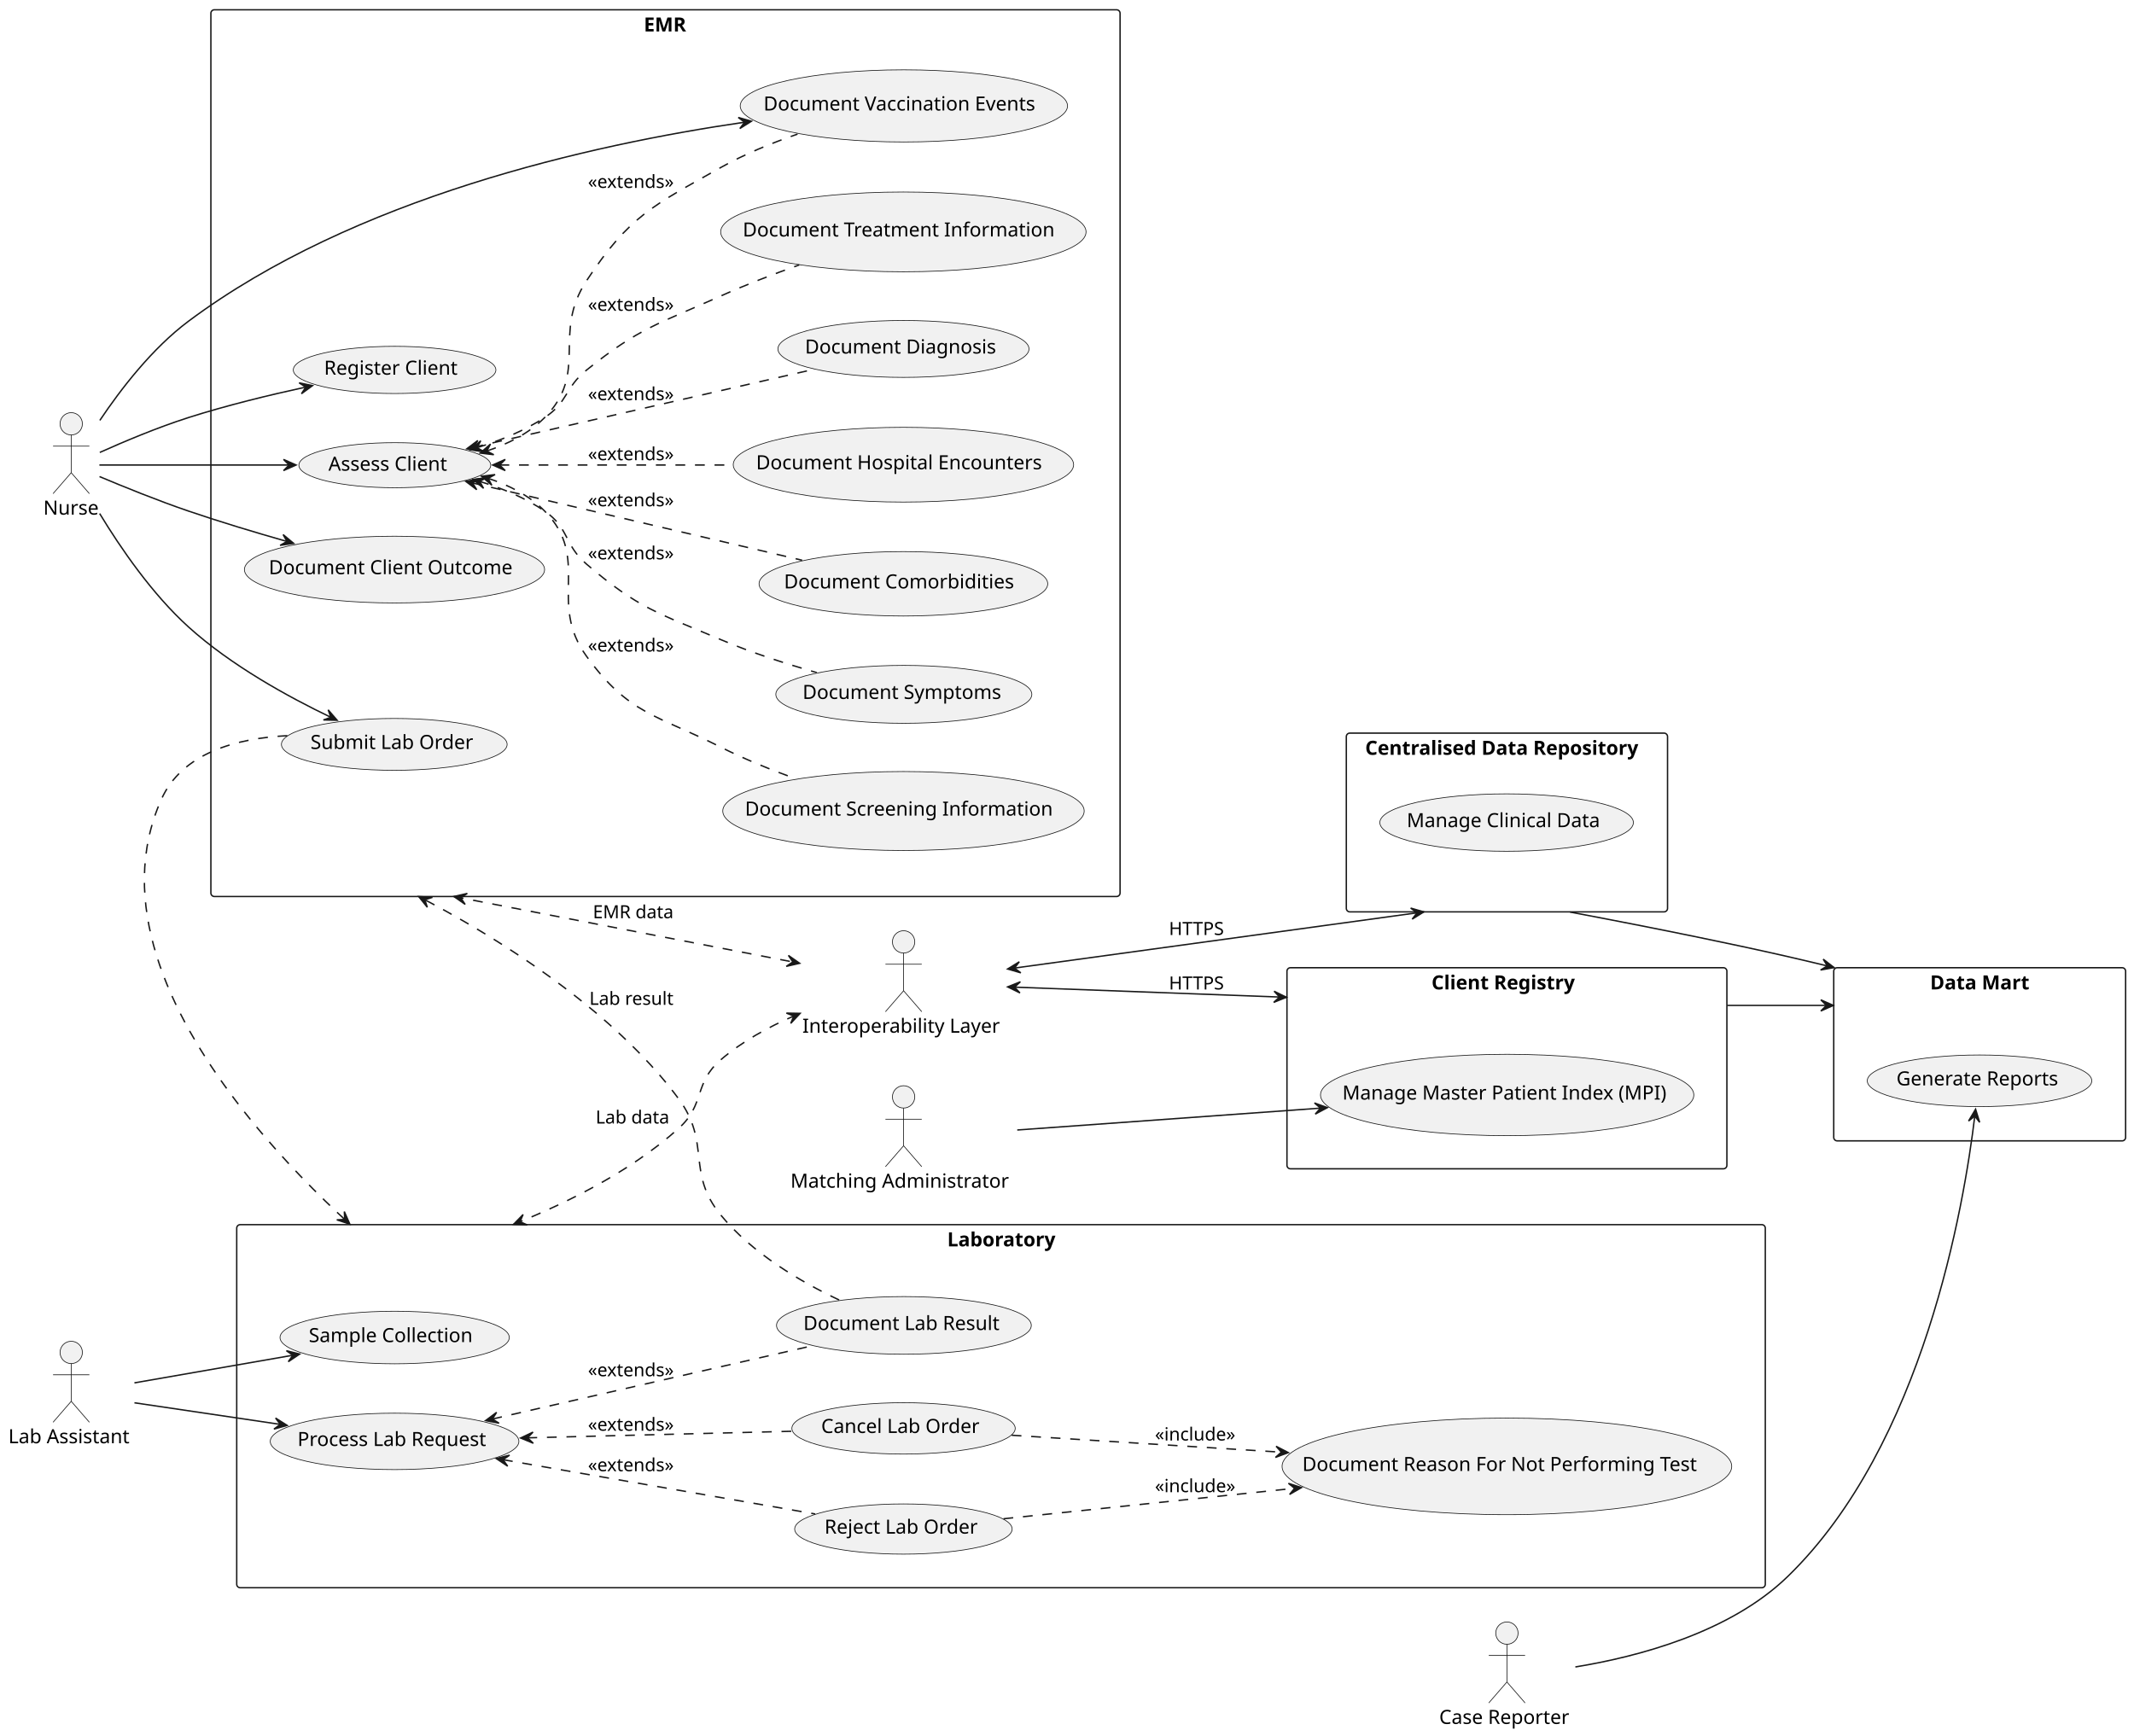
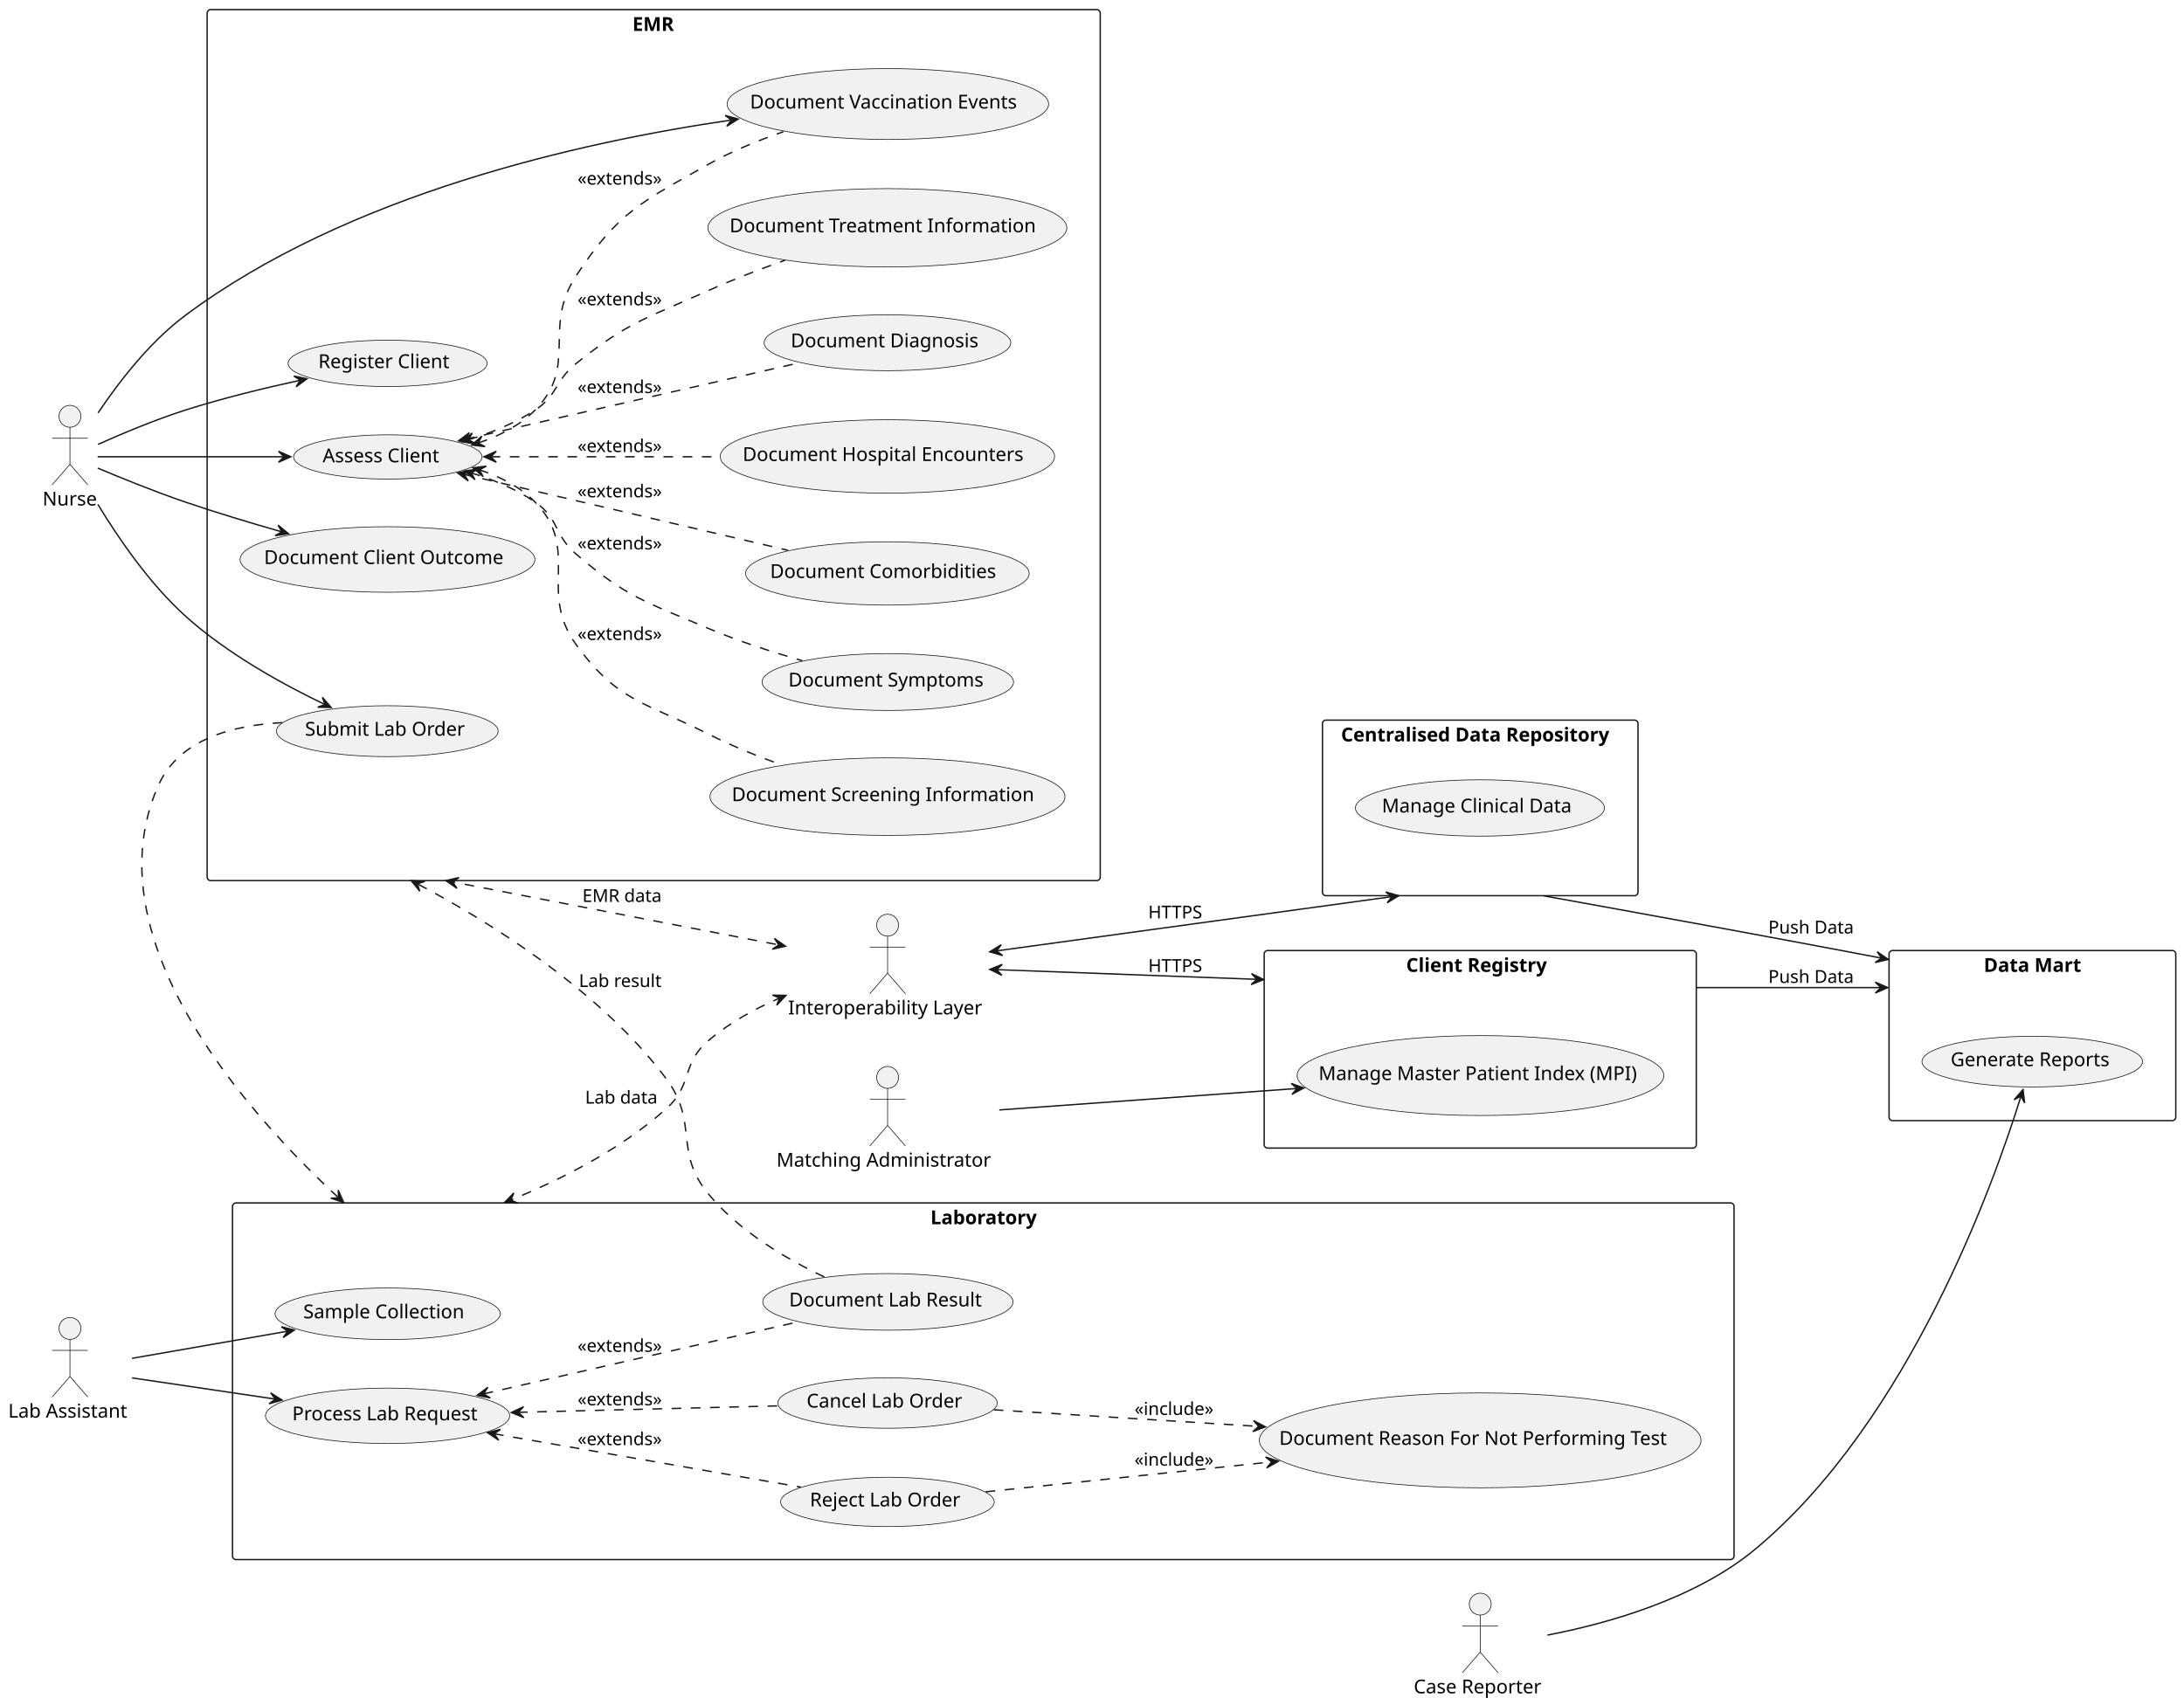
- <svg xmlns="http://www.w3.org/2000/svg" contentStyleType="text/css" height="1243px" preserveAspectRatio="none" style="width:1528px;height:1243px;background:#FFFFFF;" version="1.1" viewBox="0 0 1528 1243" width="1528px" zoomAndPan="magnify">
+ <svg xmlns="http://www.w3.org/2000/svg" contentStyleType="text/css" height="1243px" preserveAspectRatio="none" style="width:1592px;height:1243px;background:#FFFFFF;" version="1.1" viewBox="0 0 1592 1243" width="1592px" zoomAndPan="magnify">
  <defs />
  <g>
    <g id="cluster_EMR">
      <rect fill="none" height="635" rx="2.5" ry="2.5" style="stroke:#181818;stroke-width:1.0;" width="651" x="151" y="7" />
      <text fill="#000000" font-family="sans-serif" font-size="14" font-weight="bold" lengthAdjust="spacing" textLength="31" x="461" y="22.535">EMR</text>
    </g>
    <g id="cluster_Laboratory">
      <rect fill="none" height="260" rx="2.5" ry="2.5" style="stroke:#181818;stroke-width:1.0;" width="1094.5" x="169.5" y="877" />
      <text fill="#000000" font-family="sans-serif" font-size="14" font-weight="bold" lengthAdjust="spacing" textLength="77" x="678.25" y="892.535">Laboratory</text>
    </g>
    <g id="cluster_cdr">
      <rect fill="none" height="128" rx="2.5" ry="2.5" style="stroke:#181818;stroke-width:1.0;" width="230" x="964" y="525" />
      <text fill="#000000" font-family="sans-serif" font-size="14" font-weight="bold" lengthAdjust="spacing" textLength="203" x="977.5" y="540.535">Centralised Data Repository</text>
    </g>
    <g id="cluster_cr">
      <rect fill="none" height="144" rx="2.5" ry="2.5" style="stroke:#181818;stroke-width:1.0;" width="315" x="921.5" y="693" />
      <text fill="#000000" font-family="sans-serif" font-size="14" font-weight="bold" lengthAdjust="spacing" textLength="108" x="1025" y="708.535">Client Registry</text>
    </g>
    <g id="cluster_dm">
-       <rect fill="none" height="124" rx="2.5" ry="2.5" style="stroke:#181818;stroke-width:1.0;" width="209" x="1313" y="693" />
-       <text fill="#000000" font-family="sans-serif" font-size="14" font-weight="bold" lengthAdjust="spacing" textLength="71" x="1382" y="708.535">Data Mart</text>
+       <rect fill="none" height="124" rx="2.5" ry="2.5" style="stroke:#181818;stroke-width:1.0;" width="209" x="1377" y="693" />
+       <text fill="#000000" font-family="sans-serif" font-size="14" font-weight="bold" lengthAdjust="spacing" textLength="71" x="1446" y="708.535">Data Mart</text>
    </g>
    <g id="elem_UC1">
      <ellipse cx="282.54" cy="264.908" fill="#F1F1F1" rx="72.54" ry="16.908" style="stroke:#181818;stroke-width:0.5;" />
      <text fill="#000000" font-family="sans-serif" font-size="14" lengthAdjust="spacing" textLength="100" x="232.043" y="268.334">Register Client</text>
    </g>
    <g id="elem_UC2">
      <ellipse cx="282.699" cy="333.14" fill="#F1F1F1" rx="68.699" ry="16.14" style="stroke:#181818;stroke-width:0.5;" />
      <text fill="#000000" font-family="sans-serif" font-size="14" lengthAdjust="spacing" textLength="90" x="235.171" y="337.056">Assess Client</text>
    </g>
    <g id="elem_UC3">
      <ellipse cx="646.91" cy="580.782" fill="#F1F1F1" rx="129.41" ry="28.282" style="stroke:#181818;stroke-width:0.5;" />
      <text fill="#000000" font-family="sans-serif" font-size="14" lengthAdjust="spacing" textLength="227" x="533.41" y="584.073">Document Screening Information</text>
    </g>
    <g id="elem_UC4">
      <ellipse cx="647.164" cy="497.233" fill="#F1F1F1" rx="91.665" ry="20.733" style="stroke:#181818;stroke-width:0.5;" />
      <text fill="#000000" font-family="sans-serif" font-size="14" lengthAdjust="spacing" textLength="145" x="574.664" y="500.524">Document Symptoms</text>
    </g>
    <g id="elem_UC5">
      <ellipse cx="646.856" cy="418.071" fill="#F1F1F1" rx="103.356" ry="23.071" style="stroke:#181818;stroke-width:0.5;" />
      <text fill="#000000" font-family="sans-serif" font-size="14" lengthAdjust="spacing" textLength="171" x="561.356" y="421.362">Document Comorbidities</text>
    </g>
    <g id="elem_UC6">
      <ellipse cx="646.875" cy="332.775" fill="#F1F1F1" rx="121.876" ry="26.775" style="stroke:#181818;stroke-width:0.5;" />
      <text fill="#000000" font-family="sans-serif" font-size="14" lengthAdjust="spacing" textLength="211" x="541.375" y="336.066">Document Hospital Encounters</text>
    </g>
    <g id="elem_UC8">
      <ellipse cx="646.899" cy="249.88" fill="#F1F1F1" rx="89.899" ry="20.38" style="stroke:#181818;stroke-width:0.5;" />
      <text fill="#000000" font-family="sans-serif" font-size="14" lengthAdjust="spacing" textLength="141" x="576.399" y="253.171">Document Diagnosis</text>
    </g>
    <g id="elem_UC9">
      <ellipse cx="646.829" cy="166.066" fill="#F1F1F1" rx="130.829" ry="28.566" style="stroke:#181818;stroke-width:0.5;" />
      <text fill="#000000" font-family="sans-serif" font-size="14" lengthAdjust="spacing" textLength="230" x="531.829" y="169.357">Document Treatment Information</text>
    </g>
    <g id="elem_UC10">
      <ellipse cx="282.476" cy="407.895" fill="#F1F1F1" rx="107.476" ry="23.895" style="stroke:#181818;stroke-width:0.5;" />
      <text fill="#000000" font-family="sans-serif" font-size="14" lengthAdjust="spacing" textLength="180" x="192.476" y="411.186">Document Client Outcome</text>
    </g>
    <g id="elem_UC11">
      <ellipse cx="282.315" cy="533.063" fill="#F1F1F1" rx="80.815" ry="18.563" style="stroke:#181818;stroke-width:0.5;" />
      <text fill="#000000" font-family="sans-serif" font-size="14" lengthAdjust="spacing" textLength="120" x="222.315" y="536.354">Submit Lab Order</text>
    </g>
    <g id="elem_UC12">
      <ellipse cx="647.199" cy="75.84" fill="#F1F1F1" rx="117.199" ry="25.84" style="stroke:#181818;stroke-width:0.5;" />
      <text fill="#000000" font-family="sans-serif" font-size="14" lengthAdjust="spacing" textLength="201" x="546.699" y="79.131">Document Vaccination Events</text>
    </g>
    <g id="elem_UC14">
      <ellipse cx="282.591" cy="957.818" fill="#F1F1F1" rx="82.091" ry="18.818" style="stroke:#181818;stroke-width:0.5;" />
      <text fill="#000000" font-family="sans-serif" font-size="14" lengthAdjust="spacing" textLength="123" x="221.091" y="961.109">Sample Collection</text>
    </g>
    <g id="elem_UC15">
      <ellipse cx="282.52" cy="1032.204" fill="#F1F1F1" rx="89.02" ry="20.204" style="stroke:#181818;stroke-width:0.5;" />
      <text fill="#000000" font-family="sans-serif" font-size="14" lengthAdjust="spacing" textLength="139" x="213.02" y="1035.495">Process Lab Request</text>
    </g>
    <g id="elem_UC16">
      <ellipse cx="647.222" cy="949.144" fill="#F1F1F1" rx="91.222" ry="20.644" style="stroke:#181818;stroke-width:0.5;" />
      <text fill="#000000" font-family="sans-serif" font-size="14" lengthAdjust="spacing" textLength="144" x="575.222" y="952.435">Document Lab Result</text>
    </g>
    <g id="elem_UC17">
      <ellipse cx="646.869" cy="1094.974" fill="#F1F1F1" rx="77.869" ry="17.974" style="stroke:#181818;stroke-width:0.5;" />
      <text fill="#000000" font-family="sans-serif" font-size="14" lengthAdjust="spacing" textLength="113" x="590.369" y="1098.265">Reject Lab Order</text>
    </g>
    <g id="elem_UC18">
      <ellipse cx="646.968" cy="1022.894" fill="#F1F1F1" rx="79.969" ry="18.394" style="stroke:#181818;stroke-width:0.5;" />
      <text fill="#000000" font-family="sans-serif" font-size="14" lengthAdjust="spacing" textLength="118" x="587.968" y="1026.185">Cancel Lab Order</text>
    </g>
    <g id="elem_UC19">
      <ellipse cx="1078.973" cy="1050.095" fill="#F1F1F1" rx="160.973" ry="34.595" style="stroke:#181818;stroke-width:0.5;" />
      <text fill="#000000" font-family="sans-serif" font-size="14" lengthAdjust="spacing" textLength="293" x="932.473" y="1053.386">Document Reason For Not Performing Test</text>
    </g>
    <g id="elem_UC20">
      <ellipse cx="1078.78" cy="589.056" fill="#F1F1F1" rx="90.78" ry="20.556" style="stroke:#181818;stroke-width:0.5;" />
      <text fill="#000000" font-family="sans-serif" font-size="14" lengthAdjust="spacing" textLength="143" x="1007.28" y="592.347">Manage Clinical Data</text>
    </g>
    <g id="elem_UC21">
      <ellipse cx="1079.172" cy="784.134" fill="#F1F1F1" rx="133.672" ry="29.134" style="stroke:#181818;stroke-width:0.5;" />
      <text fill="#000000" font-family="sans-serif" font-size="14" lengthAdjust="spacing" textLength="236" x="961.172" y="787.425">Manage Master Patient Index (MPI)</text>
    </g>
    <g id="elem_UC22">
-       <ellipse cx="1417.391" cy="773.978" fill="#F1F1F1" rx="80.391" ry="18.478" style="stroke:#181818;stroke-width:0.5;" />
-       <text fill="#000000" font-family="sans-serif" font-size="14" lengthAdjust="spacing" textLength="119" x="1357.891" y="777.269">Generate Reports</text>
+       <ellipse cx="1481.391" cy="773.978" fill="#F1F1F1" rx="80.391" ry="18.478" style="stroke:#181818;stroke-width:0.5;" />
+       <text fill="#000000" font-family="sans-serif" font-size="14" lengthAdjust="spacing" textLength="119" x="1421.891" y="777.269">Generate Reports</text>
    </g>
    <g id="elem_nurse">
      <ellipse cx="51" cy="303.5" fill="#F1F1F1" rx="8" ry="8" style="stroke:#181818;stroke-width:0.5;" />
      <path d="M51,311.5 L51,338.5 M38,319.5 L64,319.5 M51,338.5 L38,353.5 M51,338.5 L64,353.5 " fill="none" style="stroke:#181818;stroke-width:0.5;" />
      <text fill="#000000" font-family="sans-serif" font-size="14" lengthAdjust="spacing" textLength="40" x="31" y="368.535">Nurse</text>
    </g>
    <g id="elem_labAssistant">
      <ellipse cx="51" cy="968.5" fill="#F1F1F1" rx="8" ry="8" style="stroke:#181818;stroke-width:0.5;" />
      <path d="M51,976.5 L51,1003.5 M38,984.5 L64,984.5 M51,1003.5 L38,1018.5 M51,1003.5 L64,1018.5 " fill="none" style="stroke:#181818;stroke-width:0.5;" />
      <text fill="#000000" font-family="sans-serif" font-size="14" lengthAdjust="spacing" textLength="90" x="6" y="1033.535">Lab Assistant</text>
    </g>
    <g id="elem_iol">
      <ellipse cx="647" cy="674.5" fill="#F1F1F1" rx="8" ry="8" style="stroke:#181818;stroke-width:0.5;" />
      <path d="M647,682.5 L647,709.5 M634,690.5 L660,690.5 M647,709.5 L634,724.5 M647,709.5 L660,724.5 " fill="none" style="stroke:#181818;stroke-width:0.5;" />
      <text fill="#000000" font-family="sans-serif" font-size="14" lengthAdjust="spacing" textLength="145" x="574.5" y="739.535">Interoperability Layer</text>
    </g>
    <g id="elem_macthingAdmin">
      <ellipse cx="647" cy="785.5" fill="#F1F1F1" rx="8" ry="8" style="stroke:#181818;stroke-width:0.5;" />
      <path d="M647,793.5 L647,820.5 M634,801.5 L660,801.5 M647,820.5 L634,835.5 M647,820.5 L660,835.5 " fill="none" style="stroke:#181818;stroke-width:0.5;" />
      <text fill="#000000" font-family="sans-serif" font-size="14" lengthAdjust="spacing" textLength="162" x="566" y="850.535">Matching Administrator</text>
    </g>
    <g id="elem_caseReporter">
      <ellipse cx="1079" cy="1169.5" fill="#F1F1F1" rx="8" ry="8" style="stroke:#181818;stroke-width:0.5;" />
      <path d="M1079,1177.5 L1079,1204.5 M1066,1185.5 L1092,1185.5 M1079,1204.5 L1066,1219.5 M1079,1204.5 L1092,1219.5 " fill="none" style="stroke:#181818;stroke-width:0.5;" />
      <text fill="#000000" font-family="sans-serif" font-size="14" lengthAdjust="spacing" textLength="97" x="1030.5" y="1234.535">Case Reporter</text>
    </g>
    <g id="link_nurse_UC1">
      <path d="M71.46,323.99 C88.07,316.54 112.74,306.09 135,299 C162.18,290.34 192.84,282.88 219.06,277.17 " fill="none" id="nurse-to-UC1" style="stroke:#181818;stroke-width:1.0;" />
      <polygon fill="#181818" points="223.8,276.15,214.158,274.144,218.913,277.207,215.85,281.963,223.8,276.15" style="stroke:#181818;stroke-width:1.0;" />
    </g>
    <g id="link_nurse_UC2">
      <path d="M71.17,333 C100.81,333 159.34,333 207.14,333 " fill="none" id="nurse-to-UC2" style="stroke:#181818;stroke-width:1.0;" />
      <polygon fill="#181818" points="212,333,203,329,207,333,203,337,212,333" style="stroke:#181818;stroke-width:1.0;" />
    </g>
    <g id="link_nurse_UC10">
      <path d="M71.25,341.28 C87.94,348.32 112.84,358.44 135,366 C157.76,373.76 182.82,381.31 205.68,387.81 " fill="none" id="nurse-to-UC10" style="stroke:#181818;stroke-width:1.0;" />
      <polygon fill="#181818" points="210.3,389.12,202.723,382.828,205.488,387.763,200.552,390.528,210.3,389.12" style="stroke:#181818;stroke-width:1.0;" />
    </g>
    <g id="link_nurse_UC11">
      <path d="M71.36,367.75 C86.39,392.54 109.01,425.5 135,449 C165.4,476.49 206.29,499.01 237.14,513.78 " fill="none" id="nurse-to-UC11" style="stroke:#181818;stroke-width:1.0;" />
      <polygon fill="#181818" points="241.41,515.8,234.986,508.335,236.89,513.661,231.564,515.566,241.41,515.8" style="stroke:#181818;stroke-width:1.0;" />
    </g>
    <g id="link_nurse_UC12">
      <path d="M71.49,301.04 C86.5,278.64 109.05,249.36 135,230 C253.44,141.63 422.63,103.6 533.37,87.48 " fill="none" id="nurse-to-UC12" style="stroke:#181818;stroke-width:1.0;" />
      <polygon fill="#181818" points="538.09,86.8,528.611,84.124,533.141,87.513,529.753,92.043,538.09,86.8" style="stroke:#181818;stroke-width:1.0;" />
    </g>
    <g id="link_UC2_UC3">
      <path d="M349.25,342.45 C364.25,347.35 378.99,354.77 390,366 C423.68,400.35 391.73,431.08 420,470 C450.28,511.69 470.01,511.77 516,535 C532.99,543.58 551.96,551.27 570.05,557.79 " fill="none" id="UC2-backto-UC3" style="stroke:#181818;stroke-width:1.0;stroke-dasharray:7.0,7.0;" />
      <polygon fill="#181818" points="344.72,341.06,352.165,347.508,349.503,342.516,354.495,339.855,344.72,341.06" style="stroke:#181818;stroke-width:1.0;" />
      <text fill="#000000" font-family="sans-serif" font-size="13" lengthAdjust="spacing" textLength="64" x="421" y="466.568">«extends»</text>
    </g>
    <g id="link_UC2_UC4">
      <path d="M343.15,344.65 C359.26,349.56 376.07,356.44 390,366 C407.74,378.18 403.65,390.02 420,404 C457.21,435.81 470.95,438.85 516,458 C537.9,467.31 562.76,475.34 584.83,481.66 " fill="none" id="UC2-backto-UC4" style="stroke:#181818;stroke-width:1.0;stroke-dasharray:7.0,7.0;" />
      <polygon fill="#181818" points="338.71,343.35,346.23,349.71,343.51,344.75,348.47,342.03,338.71,343.35" style="stroke:#181818;stroke-width:1.0;" />
      <text fill="#000000" font-family="sans-serif" font-size="13" lengthAdjust="spacing" textLength="64" x="421" y="400.568">«extends»</text>
    </g>
    <g id="link_UC2_UC5">
      <path d="M337.98,345.77 C400.97,360.54 504.89,384.91 574.37,401.2 " fill="none" id="UC2-backto-UC5" style="stroke:#181818;stroke-width:1.0;stroke-dasharray:7.0,7.0;" />
      <polygon fill="#181818" points="333.49,344.72,341.339,350.67,338.358,345.862,343.166,342.881,333.49,344.72" style="stroke:#181818;stroke-width:1.0;" />
      <text fill="#000000" font-family="sans-serif" font-size="13" lengthAdjust="spacing" textLength="64" x="421" y="362.568">«extends»</text>
    </g>
    <g id="link_UC2_UC6">
      <path d="M357.63,333 C405.66,333 469.35,333 524.65,333 " fill="none" id="UC2-backto-UC6" style="stroke:#181818;stroke-width:1.0;stroke-dasharray:7.0,7.0;" />
      <polygon fill="#181818" points="352.77,333,361.77,337,357.77,333,361.77,329,352.77,333" style="stroke:#181818;stroke-width:1.0;" />
      <text fill="#000000" font-family="sans-serif" font-size="13" lengthAdjust="spacing" textLength="64" x="421" y="329.568">«extends»</text>
    </g>
    <g id="link_UC2_UC12">
      <path d="M348.41,323.02 C363.67,317.98 378.74,310.4 390,299 C422.02,266.6 394.9,239.01 420,201 C450.76,154.41 467.38,147.43 516,120 C533.02,110.4 552.47,102.44 571.05,96.04 " fill="none" id="UC2-backto-UC12" style="stroke:#181818;stroke-width:1.0;stroke-dasharray:7.0,7.0;" />
      <polygon fill="#181818" points="343.79,324.45,353.568,325.628,348.569,322.981,351.217,317.982,343.79,324.45" style="stroke:#181818;stroke-width:1.0;" />
      <text fill="#000000" font-family="sans-serif" font-size="13" lengthAdjust="spacing" textLength="64" x="421" y="134.568">«extends»</text>
    </g>
    <g id="link_UC2_UC8">
      <path d="M338.97,320.3 C404.48,305.3 513.24,280.4 582.19,264.61 " fill="none" id="UC2-backto-UC8" style="stroke:#181818;stroke-width:1.0;stroke-dasharray:7.0,7.0;" />
      <polygon fill="#181818" points="334.24,321.38,343.911,323.245,339.111,320.252,342.105,315.452,334.24,321.38" style="stroke:#181818;stroke-width:1.0;" />
      <text fill="#000000" font-family="sans-serif" font-size="13" lengthAdjust="spacing" textLength="64" x="421" y="286.568">«extends»</text>
    </g>
    <g id="link_UC2_UC9">
      <path d="M341.34,320.69 C357.89,315.58 375.38,308.54 390,299 C406.87,287.98 404.28,277.61 420,265 C458.02,234.5 471.54,231.97 516,212 C533.91,203.95 553.68,196.34 572.29,189.71 " fill="none" id="UC2-backto-UC9" style="stroke:#181818;stroke-width:1.0;stroke-dasharray:7.0,7.0;" />
      <polygon fill="#181818" points="336.75,322.06,346.517,323.327,341.542,320.634,344.235,315.659,336.75,322.06" style="stroke:#181818;stroke-width:1.0;" />
      <text fill="#000000" font-family="sans-serif" font-size="13" lengthAdjust="spacing" textLength="64" x="421" y="222.568">«extends»</text>
    </g>
    <g id="link_labAssistant_UC14">
      <path d="M96.25,990.29 C128.39,984.69 172.57,976.99 209.72,970.51 " fill="none" id="labAssistant-to-UC14" style="stroke:#181818;stroke-width:1.0;" />
      <polygon fill="#181818" points="214.61,969.66,205.058,967.261,209.684,970.517,206.429,975.143,214.61,969.66" style="stroke:#181818;stroke-width:1.0;" />
    </g>
    <g id="link_labAssistant_UC15">
      <path d="M96.25,1004.56 C125.92,1008.95 165.87,1014.87 201.07,1020.08 " fill="none" id="labAssistant-to-UC15" style="stroke:#181818;stroke-width:1.0;" />
      <polygon fill="#181818" points="205.63,1020.76,197.31,1015.49,200.683,1020.031,196.143,1023.405,205.63,1020.76" style="stroke:#181818;stroke-width:1.0;" />
    </g>
    <g id="link_UC15_UC16">
      <path d="M352.52,1016.2 C418.61,1001.07 517.52,978.42 581.91,963.67 " fill="none" id="UC15-backto-UC16" style="stroke:#181818;stroke-width:1.0;stroke-dasharray:7.0,7.0;" />
      <polygon fill="#181818" points="347.7,1017.3,357.365,1019.192,352.574,1016.185,355.582,1011.394,347.7,1017.3" style="stroke:#181818;stroke-width:1.0;" />
      <text fill="#000000" font-family="sans-serif" font-size="13" lengthAdjust="spacing" textLength="64" x="421" y="985.568">«extends»</text>
    </g>
    <g id="link_UC15_UC17">
      <path d="M360.17,1045.32 C426.7,1056.89 521.81,1073.42 583.73,1084.18 " fill="none" id="UC15-backto-UC17" style="stroke:#181818;stroke-width:1.0;stroke-dasharray:7.0,7.0;" />
      <polygon fill="#181818" points="355.31,1044.48,363.491,1049.963,360.236,1045.337,364.862,1042.081,355.31,1044.48" style="stroke:#181818;stroke-width:1.0;" />
      <text fill="#000000" font-family="sans-serif" font-size="13" lengthAdjust="spacing" textLength="64" x="421" y="1053.568">«extends»</text>
    </g>
    <g id="link_UC15_UC18">
      <path d="M377.62,1029.66 C436.45,1028.2 511.37,1026.34 567.08,1024.96 " fill="none" id="UC15-backto-UC18" style="stroke:#181818;stroke-width:1.0;stroke-dasharray:7.0,7.0;" />
      <polygon fill="#181818" points="372.76,1029.78,381.86,1033.547,377.758,1029.651,381.654,1025.55,372.76,1029.78" style="stroke:#181818;stroke-width:1.0;" />
      <text fill="#000000" font-family="sans-serif" font-size="13" lengthAdjust="spacing" textLength="64" x="421" y="1024.568">«extends»</text>
    </g>
    <g id="link_UC18_UC19">
      <path d="M724.38,1027.8 C777.92,1031.16 851.45,1035.77 917.6,1039.93 " fill="none" id="UC18-to-UC19" style="stroke:#181818;stroke-width:1.0;stroke-dasharray:7.0,7.0;" />
      <polygon fill="#181818" points="922.47,1040.23,913.726,1035.698,917.479,1039.93,913.247,1043.684,922.47,1040.23" style="stroke:#181818;stroke-width:1.0;" />
      <text fill="#000000" font-family="sans-serif" font-size="13" lengthAdjust="spacing" textLength="60" x="827" y="1031.568">«include»</text>
    </g>
    <g id="link_UC17_UC19">
      <path d="M718.52,1087.62 C774.96,1081.71 856.11,1073.22 927.03,1065.8 " fill="none" id="UC17-to-UC19" style="stroke:#181818;stroke-width:1.0;stroke-dasharray:7.0,7.0;" />
      <polygon fill="#181818" points="931.91,1065.29,922.546,1062.237,926.937,1065.804,923.369,1070.195,931.91,1065.29" style="stroke:#181818;stroke-width:1.0;" />
      <text fill="#000000" font-family="sans-serif" font-size="13" lengthAdjust="spacing" textLength="60" x="827" y="1068.568">«include»</text>
    </g>
    <g id="link_UC11_Laboratory">
      <path d="M205.75,526.83 C169.25,528.69 130.37,539.17 115.5,572.5 C82.94,645.475 121.105,725.533 169.119,788.69 C193.126,820.269 219.595,847.622 240.916,867.753 C243.582,870.27 246.166,872.673 248.656,874.958 C249.278,875.529 249.895,876.093 250.505,876.649 " fill="none" id="UC11-to-Laboratory" style="stroke:#181818;stroke-width:1.0;stroke-dasharray:7.0,7.0;" />
      <polygon fill="#181818" points="250.505,876.649,246.548,867.63,246.81,873.281,241.159,873.542,250.505,876.649" style="stroke:#181818;stroke-width:1.0;" />
    </g>
    <g id="link_UC16_EMR">
      <path d="M600.84,930.94 C572.98,917.75 538.41,897.39 516,870 C491.16,839.64 509.28,818.57 486,787 C453.055,742.315 403.485,704.553 361.636,677.724 C340.712,664.309 321.718,653.628 307.697,646.182 C305.945,645.252 304.27,644.371 302.679,643.543 C301.883,643.128 301.108,642.727 300.355,642.338 C300.167,642.241 299.98,642.145 299.795,642.049 " fill="none" id="UC16-to-EMR" style="stroke:#181818;stroke-width:1.0;stroke-dasharray:7.0,7.0;" />
      <polygon fill="#181818" points="299.795,642.049,305.967,649.725,304.24,644.337,309.628,642.611,299.795,642.049" style="stroke:#181818;stroke-width:1.0;" />
      <text fill="#000000" font-family="sans-serif" font-size="13" lengthAdjust="spacing" textLength="62" x="422" y="719.568">Lab result</text>
    </g>
    <g id="link_iol_cdr">
      <path d="M726.11,693.28 C787.605,684.845 874.675,672.9 946.817,663.003 C964.853,660.528 981.956,658.182 997.493,656.05 C1005.261,654.984 1012.638,653.972 1019.544,653.025 " fill="none" id="iol-cdr" style="stroke:#181818;stroke-width:1.0;" />
      <polygon fill="#181818" points="1019.544,653.025,1010.084,650.285,1014.591,653.704,1011.172,658.211,1019.544,653.025" style="stroke:#181818;stroke-width:1.0;" />
      <polygon fill="#181818" points="721.47,693.92,730.927,696.672,726.424,693.247,729.85,688.745,721.47,693.92" style="stroke:#181818;stroke-width:1.0;" />
      <text fill="#000000" font-family="sans-serif" font-size="13" lengthAdjust="spacing" textLength="40" x="837" y="669.568">HTTPS</text>
    </g>
    <g id="link_EMR_iol">
      <path d="M325.003,642.012 C325.329,642.075 325.657,642.138 325.986,642.202 C327.303,642.456 328.644,642.715 330.009,642.979 C335.468,644.033 341.301,645.16 347.451,646.347 C359.749,648.722 373.311,651.342 387.665,654.114 C445.082,665.202 515.185,678.74 567.87,688.91 " fill="none" id="EMR-iol" style="stroke:#181818;stroke-width:1.0;stroke-dasharray:7.0,7.0;" />
      <polygon fill="#181818" points="572.59,689.83,564.521,684.183,567.682,688.874,562.991,692.036,572.59,689.83" style="stroke:#181818;stroke-width:1.0;" />
      <polygon fill="#181818" points="325.003,642.012,333.081,647.646,329.912,642.96,334.598,639.791,325.003,642.012" style="stroke:#181818;stroke-width:1.0;" />
      <text fill="#000000" font-family="sans-serif" font-size="13" lengthAdjust="spacing" textLength="57" x="424.5" y="657.568">EMR data</text>
    </g>
    <g id="link_Laboratory_iol">
      <path d="M367.681,876.793 C368.01,876.661 368.339,876.529 368.669,876.397 C369.328,876.132 369.99,875.865 370.653,875.596 C371.978,875.058 373.31,874.512 374.648,873.958 C380,871.743 385.444,869.399 390.938,866.926 C401.925,861.98 413.111,856.514 424.156,850.514 C446.245,838.516 467.767,824.383 486,808 C504.99,790.93 496.65,775.66 516,759 C531.23,745.89 550.05,735.53 568.59,727.51 " fill="none" id="Laboratory-iol" style="stroke:#181818;stroke-width:1.0;stroke-dasharray:7.0,7.0;" />
      <polygon fill="#181818" points="572.93,725.68,563.083,725.497,568.324,727.625,566.196,732.866,572.93,725.68" style="stroke:#181818;stroke-width:1.0;" />
      <polygon fill="#181818" points="367.681,876.793,377.523,877.166,372.324,874.937,374.553,869.738,367.681,876.793" style="stroke:#181818;stroke-width:1.0;" />
      <text fill="#000000" font-family="sans-serif" font-size="13" lengthAdjust="spacing" textLength="53" x="426.5" y="804.568">Lab data</text>
    </g>
    <g id="link_macthingAdmin_UC21">
      <path d="M728.38,809.21 C789.37,804.81 874.56,798.67 945.57,793.55 " fill="none" id="macthingAdmin-to-UC21" style="stroke:#181818;stroke-width:1.0;" />
      <polygon fill="#181818" points="950.45,793.2,941.187,789.853,945.463,793.557,941.759,797.833,950.45,793.2" style="stroke:#181818;stroke-width:1.0;" />
    </g>
    <g id="link_iol_cr">
      <path d="M726.48,706.92 C757.245,708.065 794.372,709.447 832.813,710.878 C852.033,711.593 871.582,712.321 890.828,713.037 C900.451,713.395 909.999,713.75 919.392,714.1 C919.979,714.122 920.566,714.144 921.151,714.166 " fill="none" id="iol-cr" style="stroke:#181818;stroke-width:1.0;" />
      <polygon fill="#181818" points="921.151,714.166,912.306,709.834,916.155,713.98,912.009,717.828,921.151,714.166" style="stroke:#181818;stroke-width:1.0;" />
      <polygon fill="#181818" points="721.48,706.73,730.325,711.061,726.477,706.916,730.622,703.067,721.48,706.73" style="stroke:#181818;stroke-width:1.0;" />
      <text fill="#000000" font-family="sans-serif" font-size="13" lengthAdjust="spacing" textLength="40" x="837" y="708.568">HTTPS</text>
    </g>
    <g id="link_caseReporter_UC22">
-       <path d="M1128,1193.73 C1172.71,1186.43 1238.54,1169.21 1280,1129 C1377.37,1034.55 1406.37,863.06 1414.02,799.02 " fill="none" id="caseReporter-to-UC22" style="stroke:#181818;stroke-width:1.0;" />
-       <polygon fill="#181818" points="1414.57,794.31,1409.542,802.779,1413.983,799.275,1417.486,803.717,1414.57,794.31" style="stroke:#181818;stroke-width:1.0;" />
+       <path d="M1127.98,1192.08 C1171.76,1183.65 1236.13,1165.71 1280,1129 C1391.76,1035.5 1453.43,862.82 1473.3,798.76 " fill="none" id="caseReporter-to-UC22" style="stroke:#181818;stroke-width:1.0;" />
+       <polygon fill="#181818" points="1474.65,794.35,1468.182,801.777,1473.181,799.129,1475.828,804.128,1474.65,794.35" style="stroke:#181818;stroke-width:1.0;" />
    </g>
    <g id="link_cdr_dm">
-       <path d="M1124.196,653.133 C1124.455,653.182 1124.714,653.231 1124.975,653.28 C1126.016,653.476 1127.072,653.675 1128.141,653.877 C1130.278,654.28 1132.468,654.695 1134.706,655.12 C1139.183,655.971 1143.855,656.864 1148.69,657.794 C1187.37,665.235 1236.5,675.08 1280,685 C1287.514,686.714 1295.245,688.536 1303.027,690.413 C1304.972,690.882 1306.921,691.355 1308.87,691.831 C1309.845,692.068 1310.819,692.307 1311.794,692.546 C1312.281,692.665 1312.768,692.785 1313.255,692.905 " fill="none" id="cdr-to-dm" style="stroke:#181818;stroke-width:1.0;" />
-       <polygon fill="#181818" points="1313.255,692.905,1305.47,686.872,1308.4,691.711,1303.561,694.64,1313.255,692.905" style="stroke:#181818;stroke-width:1.0;" />
+       <path d="M1125.139,653.088 C1126.399,653.314 1127.68,653.545 1128.981,653.779 C1131.584,654.248 1134.27,654.732 1137.033,655.23 C1148.084,657.223 1160.371,659.444 1173.554,661.835 C1226.285,671.4 1293.35,683.69 1353,695 C1359.981,696.324 1367.175,697.7 1374.423,699.097 C1374.876,699.184 1375.329,699.271 1375.782,699.359 C1376.009,699.402 1376.236,699.446 1376.463,699.49 " fill="none" id="cdr-to-dm" style="stroke:#181818;stroke-width:1.0;" />
+       <polygon fill="#181818" points="1376.463,699.49,1368.383,693.858,1371.553,698.543,1366.868,701.713,1376.463,699.49" style="stroke:#181818;stroke-width:1.0;" />
+       <text fill="#000000" font-family="sans-serif" font-size="13" lengthAdjust="spacing" textLength="63" x="1289" y="680.568">Push Data</text>
    </g>
    <g id="link_cr_dm">
-       <path d="M1236.627,720 C1237.919,720 1239.211,720 1240.504,720 C1243.089,720 1245.677,720 1248.265,720 C1268.969,720 1289.672,720 1309.121,720 C1310.337,720 1311.548,720 1312.753,720 " fill="none" id="cr-to-dm" style="stroke:#181818;stroke-width:1.0;" />
-       <polygon fill="#181818" points="1312.753,720,1303.753,716,1307.753,720,1303.753,724,1312.753,720" style="stroke:#181818;stroke-width:1.0;" />
+       <path d="M1236.688,720 C1237.442,720 1238.196,720 1238.951,720 C1240.462,720 1241.976,720 1243.493,720 C1255.627,720 1267.948,720 1280.269,720 C1304.91,720 1329.552,720 1352.7,720 C1358.487,720 1364.181,720 1369.758,720 C1371.152,720 1372.539,720 1373.918,720 C1374.608,720 1375.296,720 1375.982,720 " fill="none" id="cr-to-dm" style="stroke:#181818;stroke-width:1.0;" />
+       <polygon fill="#181818" points="1375.982,720,1366.982,716,1370.982,720,1366.982,724,1375.982,720" style="stroke:#181818;stroke-width:1.0;" />
+       <text fill="#000000" font-family="sans-serif" font-size="13" lengthAdjust="spacing" textLength="63" x="1289" y="716.568">Push Data</text>
    </g>
  </g>
</svg>
